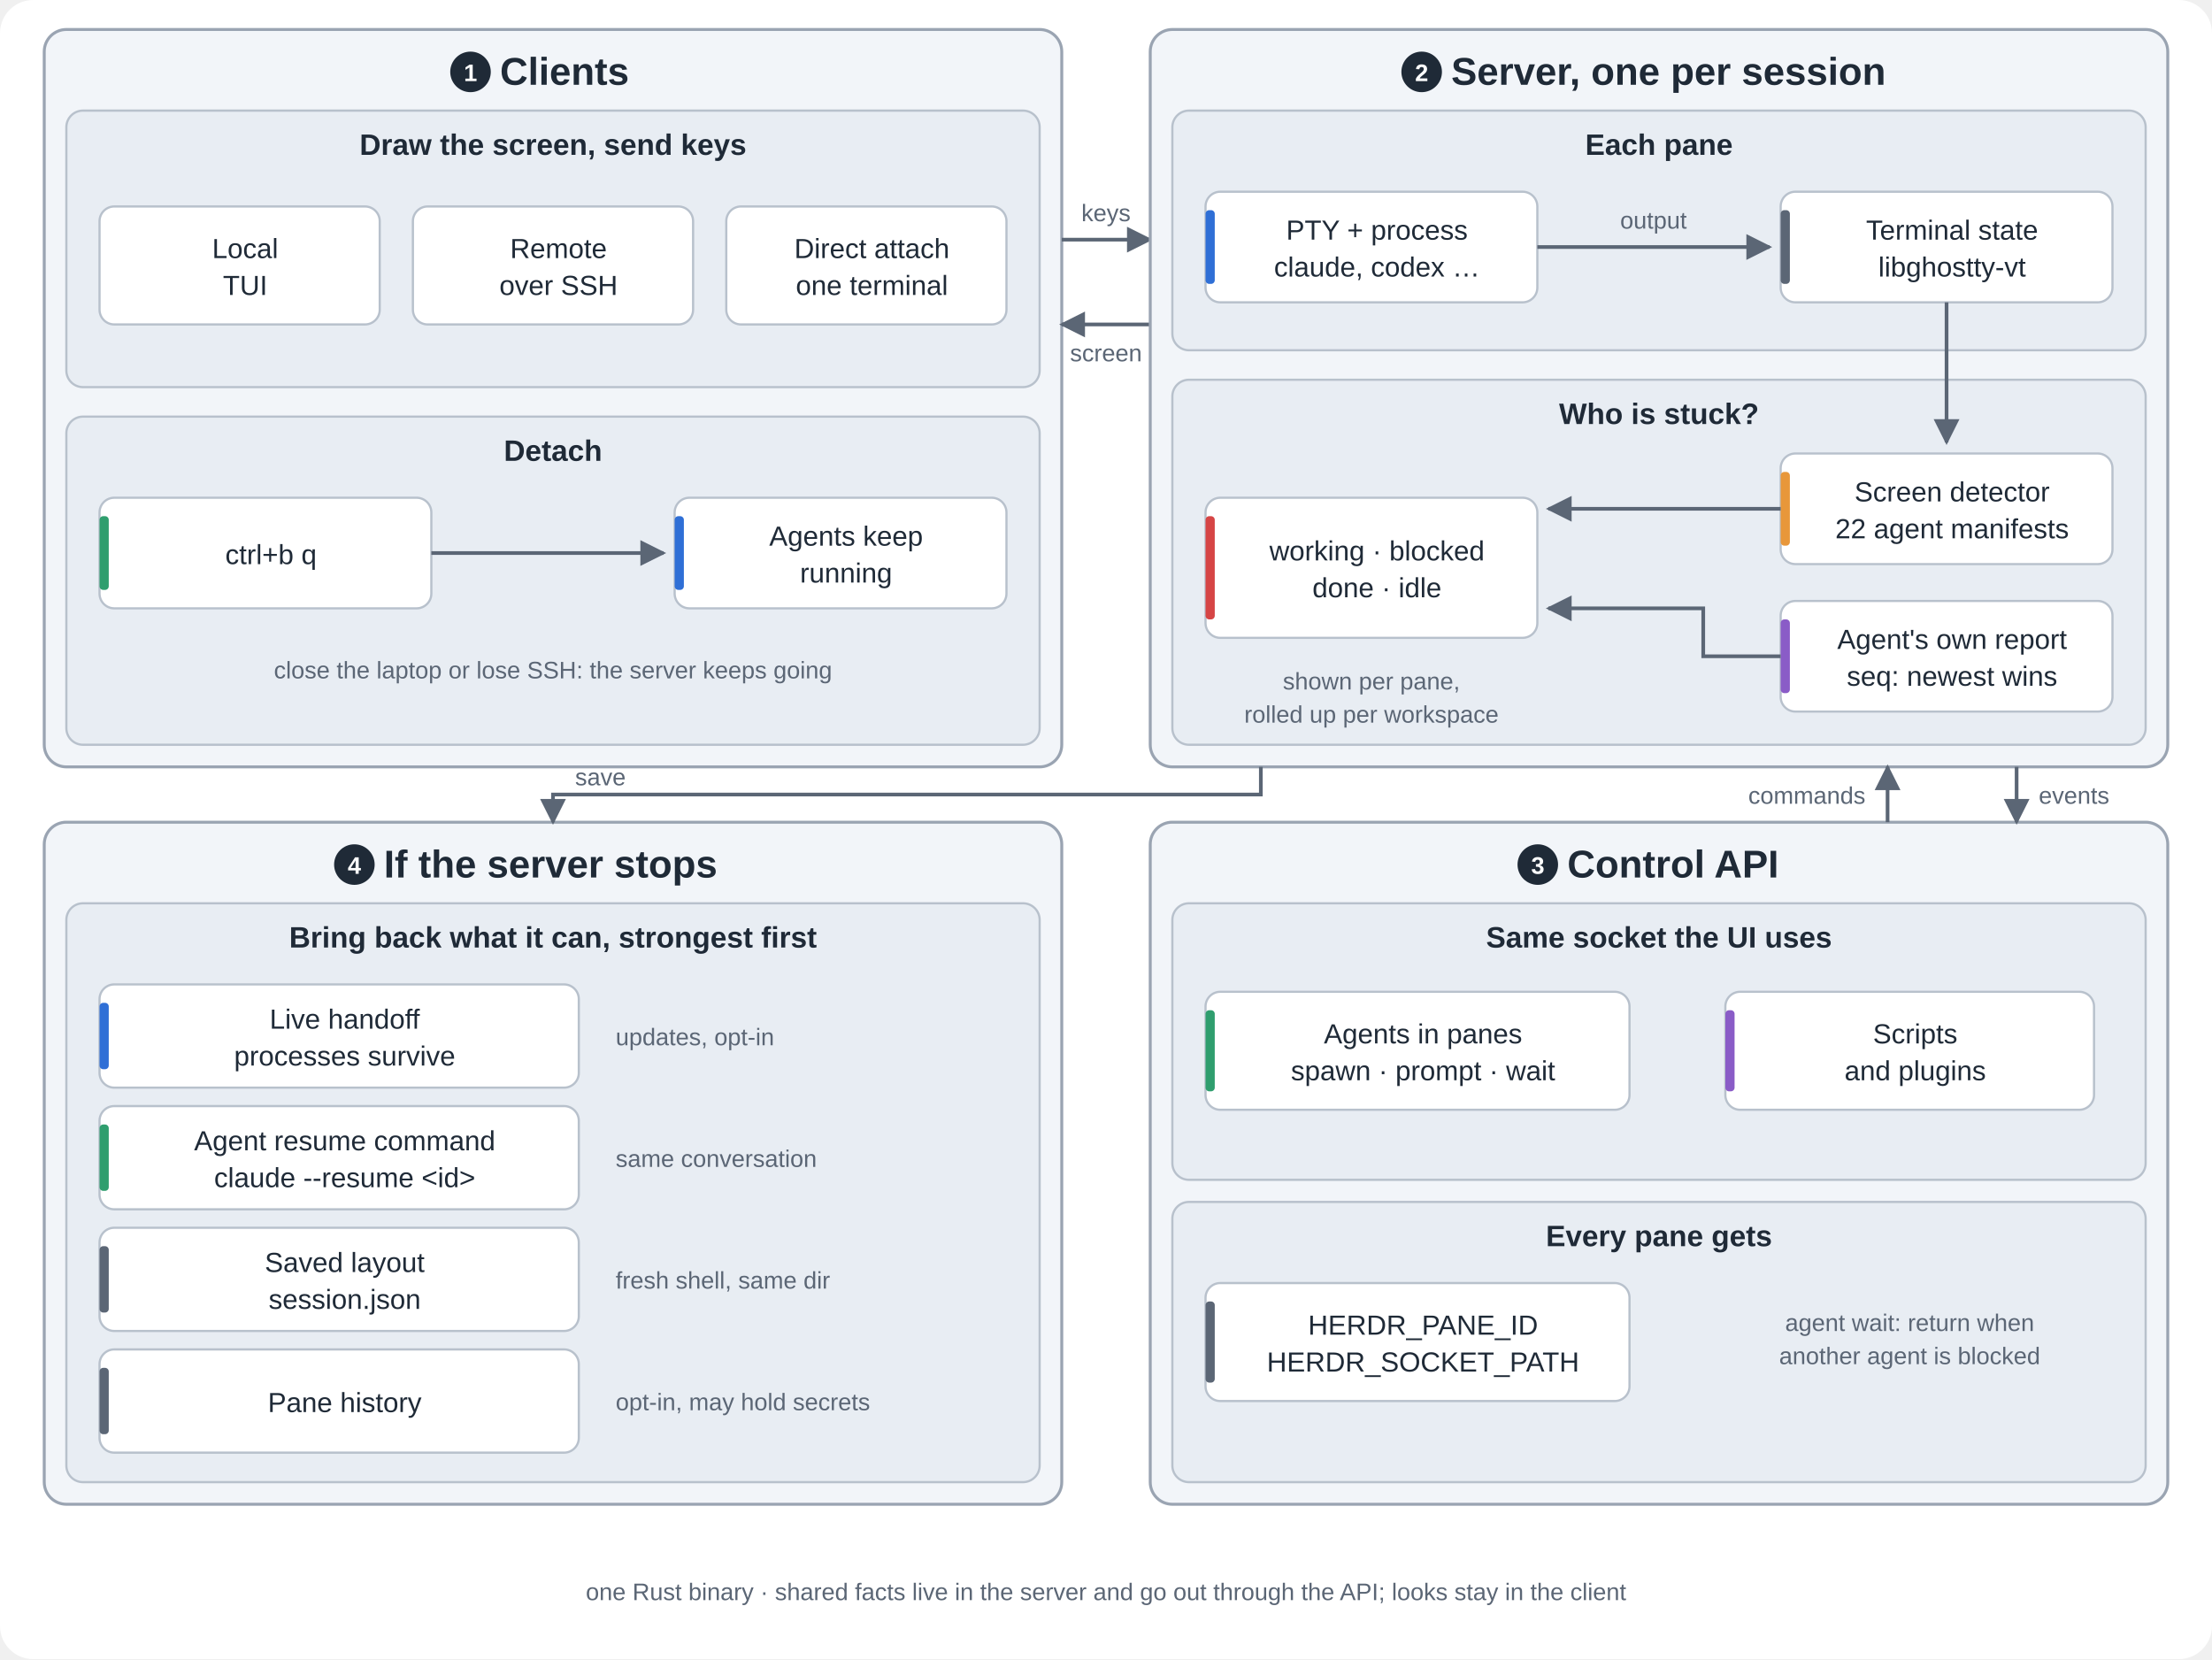
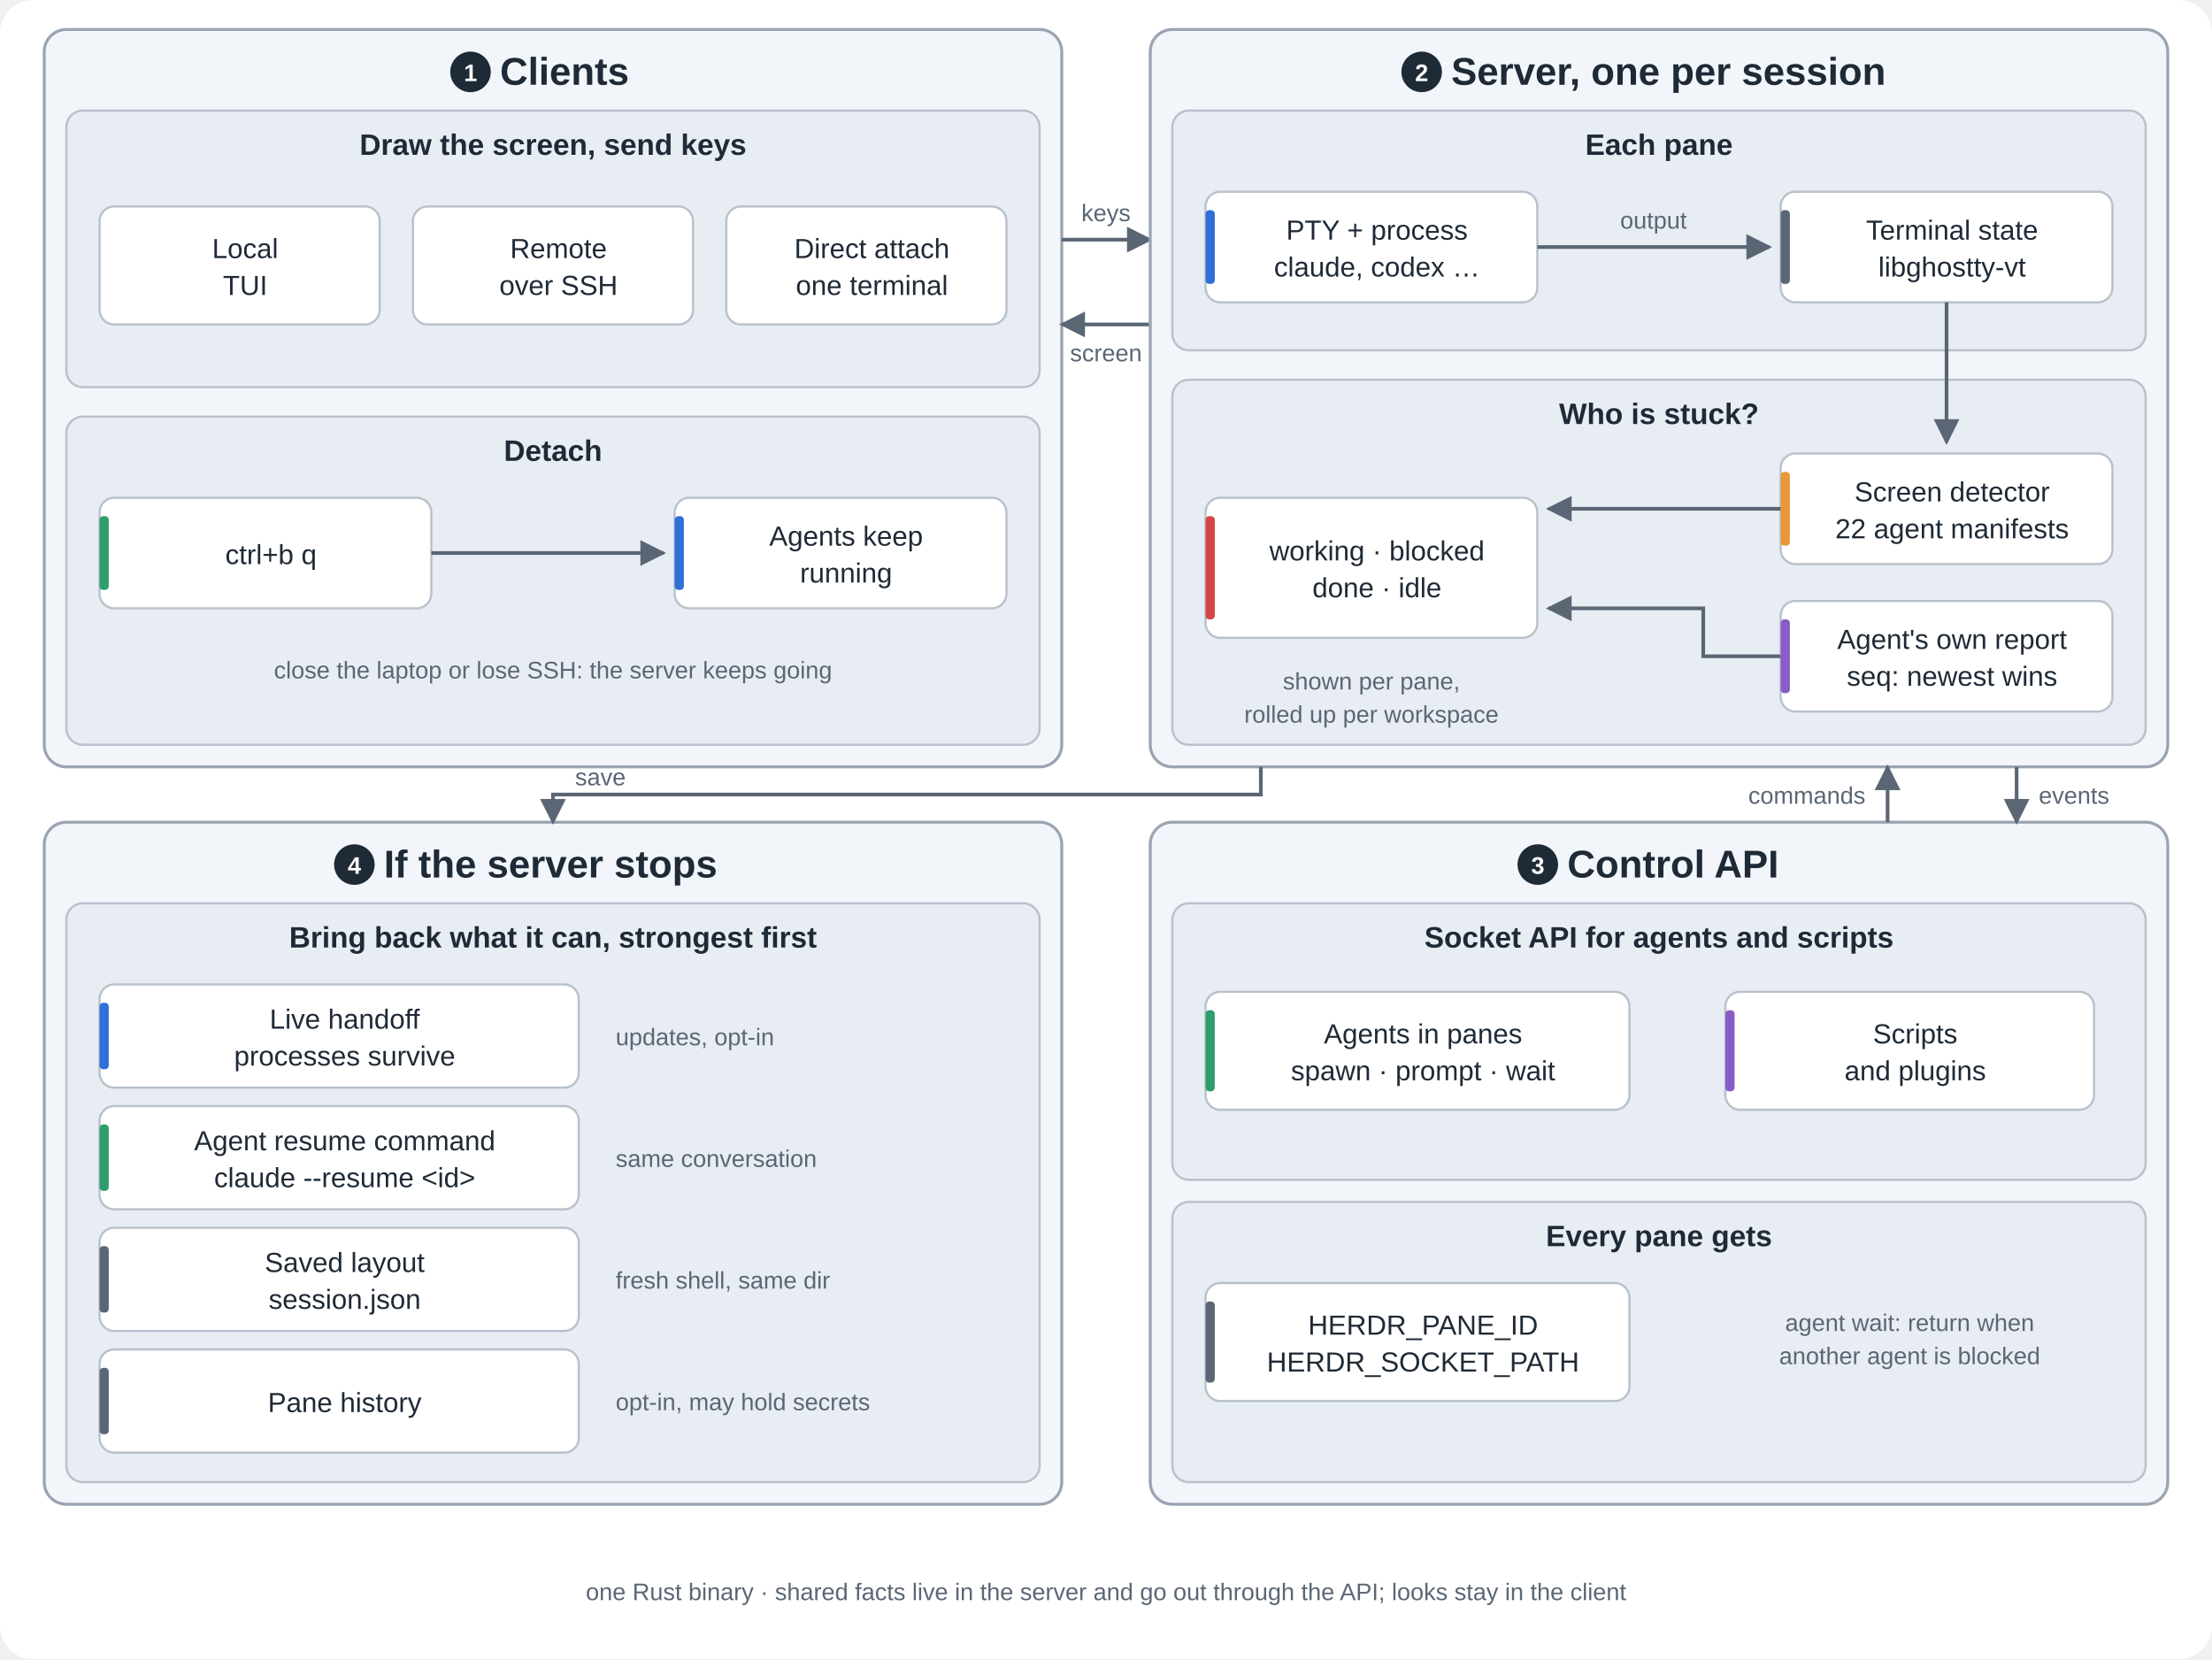
<svg xmlns="http://www.w3.org/2000/svg" viewBox="0 0 1200 900" width="1200" height="900" role="img" aria-labelledby="t d">
  <defs>
    <marker id="arr" viewBox="0 0 10 10" refX="9" refY="5" markerWidth="7" markerHeight="7" orient="auto">
      <path d="M0 0L10 5L0 10z" fill="#5b6675" />
    </marker>
    <marker id="ca" viewBox="0 0 10 10" refX="5" refY="5" markerWidth="6" markerHeight="6" orient="auto">
      <path d="M0 0L10 5L0 10z" fill="#5b6675" />
    </marker>
  </defs>
  <style>
text{font-family:-apple-system,"Helvetica Neue",Arial,"PingFang SC",sans-serif;fill:#1f2a37}
.gt{font-size:21px;font-weight:700}
.st{font-size:16px;font-weight:700}
.ag{font-size:15px}
.q{font-size:14px;fill:#3d4a5c}
.lb{font-size:13px;fill:#5b6675}
.grp{fill:#f2f5f9;stroke:#9aa4b2;stroke-width:1.6}
.sub{fill:#e8edf3;stroke:#b8c1cc;stroke-width:1.2}
.agent{fill:#ffffff;stroke:#b8c1cc;stroke-width:1.2}
.human{fill:#d6e6fb;stroke:#9cbbe6;stroke-width:1.2}
.front{fill:#dcf0e0;stroke:#9ccfa8;stroke-width:1.2}
.flow{stroke:#5b6675;stroke-width:2;fill:none;marker-end:url(#arr)}
.back{stroke-dasharray:7 5}
.cyc{stroke:#5b6675;stroke-width:2;fill:none;marker-end:url(#ca)}
.num{fill:#1f2a37}
.numt{font-size:13px;font-weight:700;fill:#ffffff}
</style>
  <rect width="1200" height="900" rx="18" fill="#ffffff" />
  <rect x="24" y="16" width="552" height="400" rx="12" class="grp" />
  <circle cx="255.25" cy="39" r="11" class="num" />
  <text x="255.25" y="44" class="numt" text-anchor="middle">1</text>
  <text x="271.25" y="46" class="gt" text-anchor="start">Clients</text>
  <rect x="36" y="60" width="528" height="150" rx="9" class="sub" />
  <text x="300.0" y="84" class="st" text-anchor="middle">Draw the screen, send keys</text>
  <rect x="54" y="112" width="152" height="64" rx="8" class="agent" />
  <text x="133.0" y="140.0" class="ag" text-anchor="middle">Local</text>
  <text x="133.0" y="160.0" class="ag" text-anchor="middle">TUI</text>
  <rect x="224" y="112" width="152" height="64" rx="8" class="agent" />
  <text x="303.0" y="140.0" class="ag" text-anchor="middle">Remote</text>
  <text x="303.0" y="160.0" class="ag" text-anchor="middle">over SSH</text>
  <rect x="394" y="112" width="152" height="64" rx="8" class="agent" />
  <text x="473.0" y="140.0" class="ag" text-anchor="middle">Direct attach</text>
  <text x="473.0" y="160.0" class="ag" text-anchor="middle">one terminal</text>
  <rect x="36" y="226" width="528" height="178" rx="9" class="sub" />
  <text x="300.0" y="250" class="st" text-anchor="middle">Detach</text>
  <rect x="54" y="270" width="180" height="60" rx="8" class="agent" />
  <rect x="54" y="280" width="5" height="40" rx="2" fill="#2f9e6e" />
  <text x="147.0" y="306.0" class="ag" text-anchor="middle">ctrl+b q</text>
  <rect x="366" y="270" width="180" height="60" rx="8" class="agent" />
  <rect x="366" y="280" width="5" height="40" rx="2" fill="#2f6fd6" />
  <text x="459.0" y="296.0" class="ag" text-anchor="middle">Agents keep</text>
  <text x="459.0" y="316.0" class="ag" text-anchor="middle">running</text>
  <path d="M234 300H360" class="flow" />
  <text x="300.0" y="368" class="lb" text-anchor="middle">close the laptop or lose SSH: the server keeps going</text>
  <path d="M576 130H624" class="flow" />
  <text x="600" y="120" class="lb" text-anchor="middle">keys</text>
  <path d="M624 176H576" class="flow" />
  <text x="600" y="196" class="lb" text-anchor="middle">screen</text>
  <rect x="624" y="16" width="552" height="400" rx="12" class="grp" />
  <circle cx="771.25" cy="39" r="11" class="num" />
  <text x="771.25" y="44" class="numt" text-anchor="middle">2</text>
  <text x="787.25" y="46" class="gt" text-anchor="start">Server, one per session</text>
  <rect x="636" y="60" width="528" height="130" rx="9" class="sub" />
  <text x="900.0" y="84" class="st" text-anchor="middle">Each pane</text>
  <rect x="654" y="104" width="180" height="60" rx="8" class="agent" />
  <rect x="654" y="114" width="5" height="40" rx="2" fill="#2f6fd6" />
  <text x="747.0" y="130.0" class="ag" text-anchor="middle">PTY + process</text>
  <text x="747.0" y="150.0" class="ag" text-anchor="middle">claude, codex …</text>
  <rect x="966" y="104" width="180" height="60" rx="8" class="agent" />
  <rect x="966" y="114" width="5" height="40" rx="2" fill="#5b6675" />
  <text x="1059.0" y="130.0" class="ag" text-anchor="middle">Terminal state</text>
  <text x="1059.0" y="150.0" class="ag" text-anchor="middle">libghostty-vt</text>
  <path d="M834 134H960" class="flow" />
  <text x="897" y="124" class="lb" text-anchor="middle">output</text>
  <rect x="636" y="206" width="528" height="198" rx="9" class="sub" />
  <text x="900.0" y="230" class="st" text-anchor="middle">Who is stuck?</text>
  <rect x="966" y="246" width="180" height="60" rx="8" class="agent" />
  <rect x="966" y="256" width="5" height="40" rx="2" fill="#e8973a" />
  <text x="1059.0" y="272.0" class="ag" text-anchor="middle">Screen detector</text>
  <text x="1059.0" y="292.0" class="ag" text-anchor="middle">22 agent manifests</text>
  <rect x="966" y="326" width="180" height="60" rx="8" class="agent" />
  <rect x="966" y="336" width="5" height="40" rx="2" fill="#8a5cc7" />
  <text x="1059.0" y="352.0" class="ag" text-anchor="middle">Agent's own report</text>
  <text x="1059.0" y="372.0" class="ag" text-anchor="middle">seq: newest wins</text>
  <rect x="654" y="270" width="180" height="76" rx="8" class="agent" />
  <rect x="654" y="280" width="5" height="56" rx="2" fill="#d64545" />
  <text x="747.0" y="304.0" class="ag" text-anchor="middle">working · blocked</text>
  <text x="747.0" y="324.0" class="ag" text-anchor="middle">done · idle</text>
  <path d="M1056 164V240" class="flow" />
  <path d="M966 276H840" class="flow" />
  <path d="M966 356H924V330H840" class="flow" />
  <text x="744" y="374" class="lb" text-anchor="middle">shown per pane,</text>
  <text x="744" y="392" class="lb" text-anchor="middle">rolled up per workspace</text>
  <rect x="624" y="446" width="552" height="370" rx="12" class="grp" />
  <circle cx="834.25" cy="469" r="11" class="num" />
  <text x="834.25" y="474" class="numt" text-anchor="middle">3</text>
  <text x="850.25" y="476" class="gt" text-anchor="start">Control API</text>
  <rect x="636" y="490" width="528" height="150" rx="9" class="sub" />
-   <text x="900.0" y="514" class="st" text-anchor="middle">Same socket the UI uses</text>
+   <text x="900.0" y="514" class="st" text-anchor="middle">Socket API for agents and scripts</text>
  <rect x="654" y="538" width="230" height="64" rx="8" class="agent" />
  <rect x="654" y="548" width="5" height="44" rx="2" fill="#2f9e6e" />
  <text x="772.0" y="566.0" class="ag" text-anchor="middle">Agents in panes</text>
  <text x="772.0" y="586.0" class="ag" text-anchor="middle">spawn · prompt · wait</text>
  <rect x="936" y="538" width="200" height="64" rx="8" class="agent" />
  <rect x="936" y="548" width="5" height="44" rx="2" fill="#8a5cc7" />
  <text x="1039.0" y="566.0" class="ag" text-anchor="middle">Scripts</text>
  <text x="1039.0" y="586.0" class="ag" text-anchor="middle">and plugins</text>
  <rect x="636" y="652" width="528" height="152" rx="9" class="sub" />
  <text x="900.0" y="676" class="st" text-anchor="middle">Every pane gets</text>
  <rect x="654" y="696" width="230" height="64" rx="8" class="agent" />
  <rect x="654" y="706" width="5" height="44" rx="2" fill="#5b6675" />
  <text x="772.0" y="724.0" class="ag" text-anchor="middle">HERDR_PANE_ID</text>
  <text x="772.0" y="744.0" class="ag" text-anchor="middle">HERDR_SOCKET_PATH</text>
  <text x="1036" y="722" class="lb" text-anchor="middle">agent wait: return when</text>
  <text x="1036" y="740" class="lb" text-anchor="middle">another agent is blocked</text>
  <path d="M1094 416V446" class="flow" />
  <text x="1106" y="436" class="lb" text-anchor="start">events</text>
  <path d="M1024 446V416" class="flow" />
  <text x="1012" y="436" class="lb" text-anchor="end">commands</text>
  <rect x="24" y="446" width="552" height="370" rx="12" class="grp" />
  <circle cx="192.25" cy="469" r="11" class="num" />
  <text x="192.25" y="474" class="numt" text-anchor="middle">4</text>
  <text x="208.25" y="476" class="gt" text-anchor="start">If the server stops</text>
  <rect x="36" y="490" width="528" height="314" rx="9" class="sub" />
  <text x="300.0" y="514" class="st" text-anchor="middle">Bring back what it can, strongest first</text>
  <rect x="54" y="534" width="260" height="56" rx="8" class="agent" />
  <rect x="54" y="544" width="5" height="36" rx="2" fill="#2f6fd6" />
  <text x="187.0" y="558.0" class="ag" text-anchor="middle">Live handoff</text>
  <text x="187.0" y="578.0" class="ag" text-anchor="middle">processes survive</text>
  <text x="334" y="567" class="lb" text-anchor="start">updates, opt-in</text>
  <rect x="54" y="600" width="260" height="56" rx="8" class="agent" />
  <rect x="54" y="610" width="5" height="36" rx="2" fill="#2f9e6e" />
  <text x="187.0" y="624.0" class="ag" text-anchor="middle">Agent resume command</text>
  <text x="187.0" y="644.0" class="ag" text-anchor="middle">claude --resume &lt;id&gt;</text>
  <text x="334" y="633" class="lb" text-anchor="start">same conversation</text>
  <rect x="54" y="666" width="260" height="56" rx="8" class="agent" />
  <rect x="54" y="676" width="5" height="36" rx="2" fill="#5b6675" />
  <text x="187.0" y="690.0" class="ag" text-anchor="middle">Saved layout</text>
  <text x="187.0" y="710.0" class="ag" text-anchor="middle">session.json</text>
  <text x="334" y="699" class="lb" text-anchor="start">fresh shell, same dir</text>
  <rect x="54" y="732" width="260" height="56" rx="8" class="agent" />
  <rect x="54" y="742" width="5" height="36" rx="2" fill="#5b6675" />
  <text x="187.0" y="766.0" class="ag" text-anchor="middle">Pane history</text>
  <text x="334" y="765" class="lb" text-anchor="start">opt-in, may hold secrets</text>
  <path d="M684 416V431H300.0V446" class="flow" />
  <text x="312.0" y="426" class="lb" text-anchor="start">save</text>
  <text x="600" y="868" class="lb" text-anchor="middle">one Rust binary · shared facts live in the server and go out through the API; looks stay in the client</text>
</svg>
